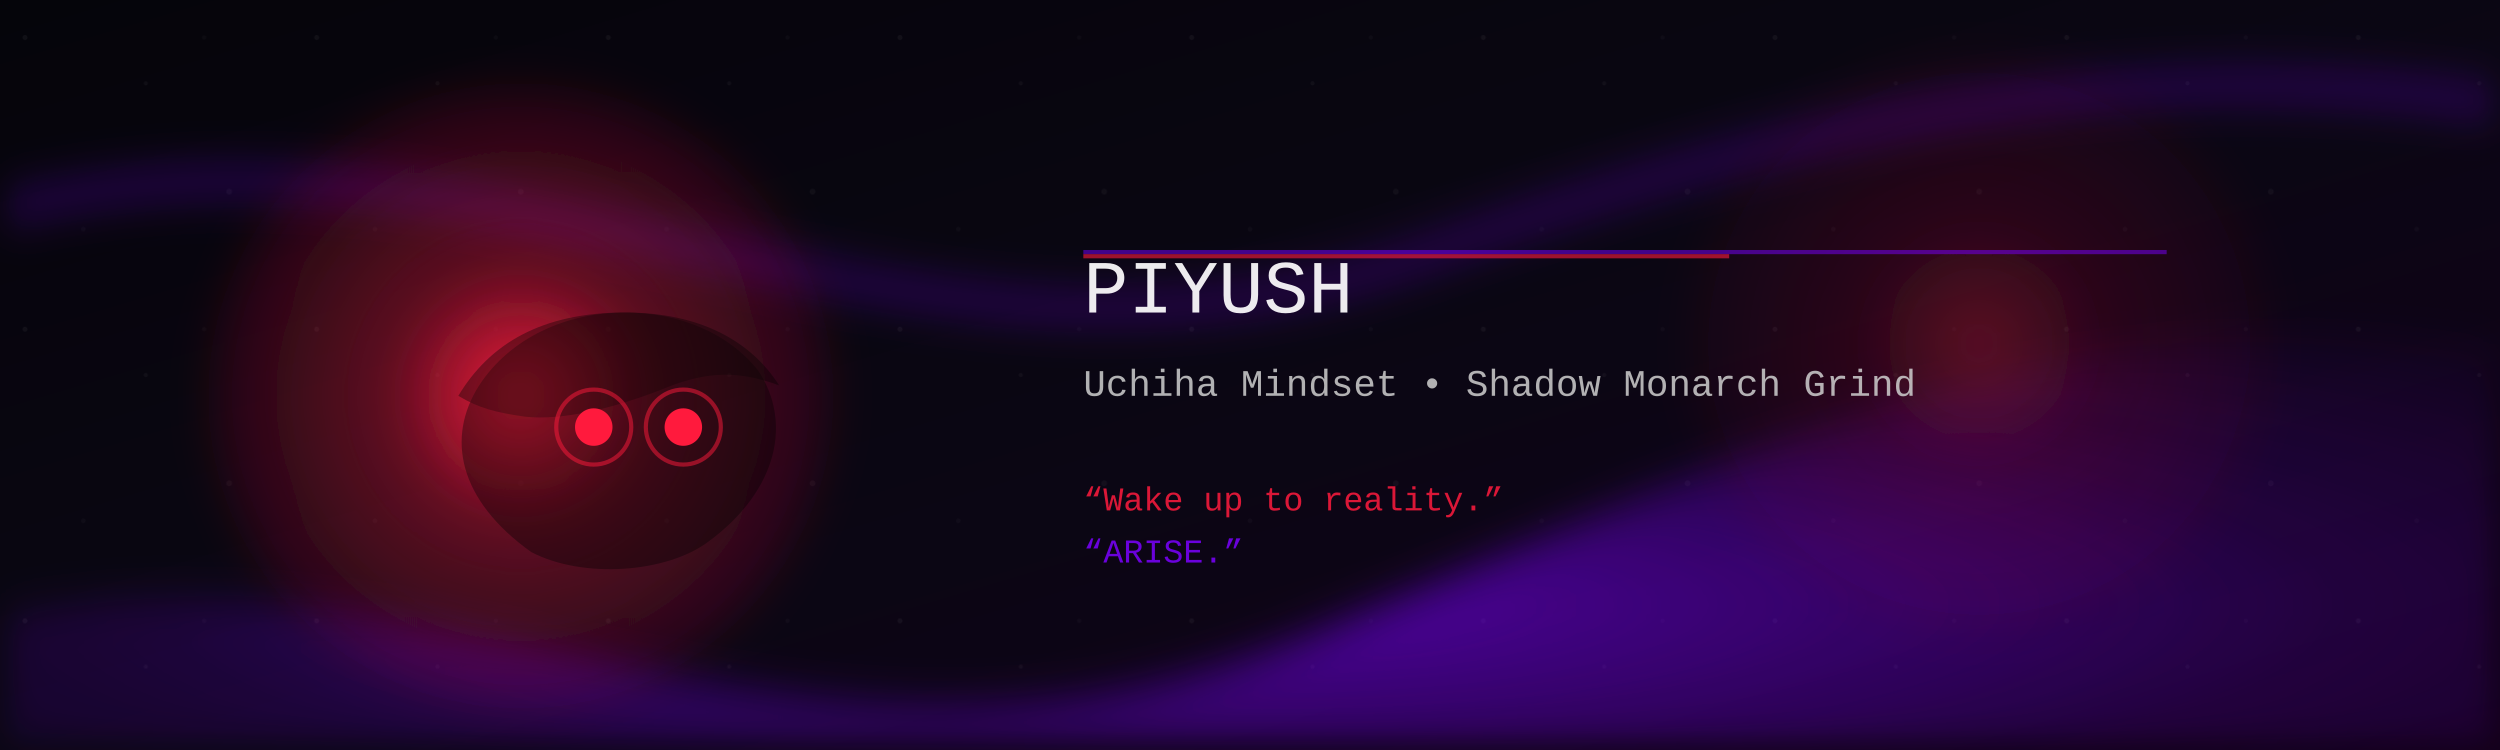
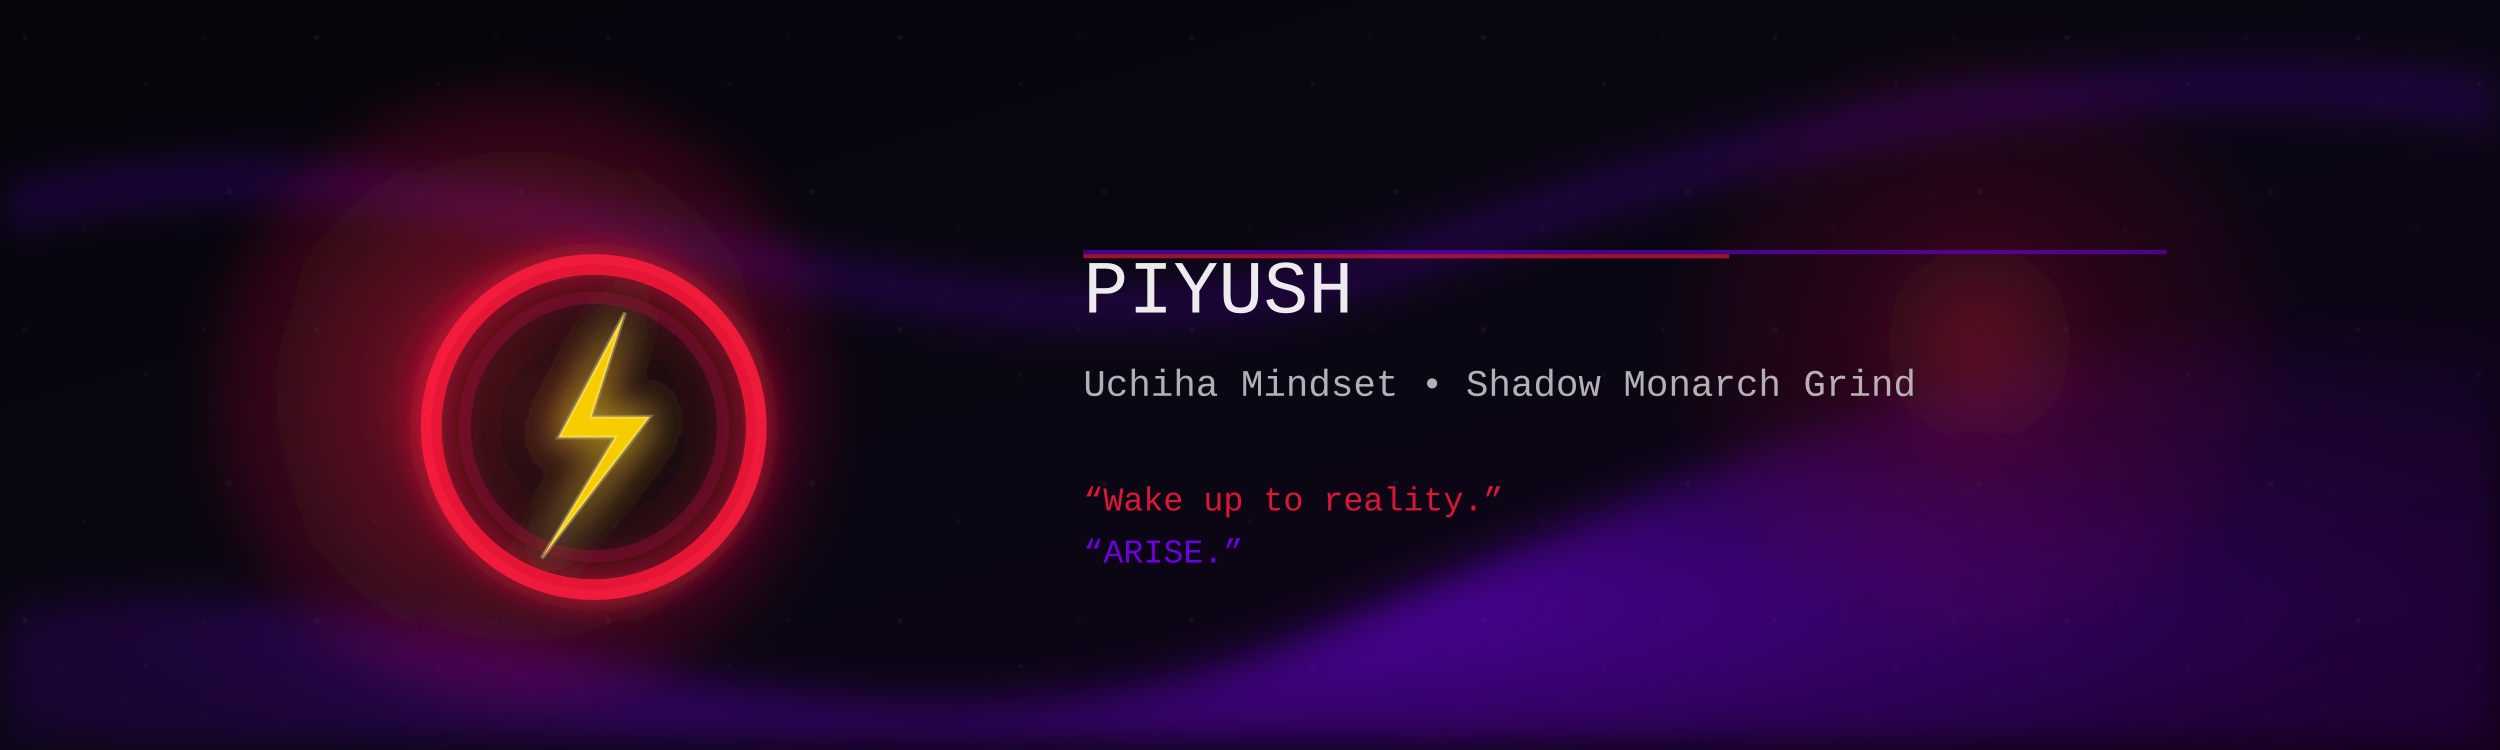
<svg xmlns="http://www.w3.org/2000/svg" width="1200" height="360" viewBox="0 0 1200 360">
  <defs>
    <linearGradient id="bg" x1="0" y1="0" x2="1" y2="1">
      <stop offset="0" stop-color="#05050a" />
      <stop offset="0.55" stop-color="#0b0614" />
      <stop offset="1" stop-color="#120018" />
    </linearGradient>
    <radialGradient id="glowRed" cx="50%" cy="50%" r="60%">
      <stop offset="0" stop-color="#ff1a3d" stop-opacity="0.95" />
      <stop offset="0.35" stop-color="#ff1a3d" stop-opacity="0.35" />
      <stop offset="1" stop-color="#ff1a3d" stop-opacity="0" />
    </radialGradient>
    <radialGradient id="glowPurple" cx="50%" cy="50%" r="70%">
      <stop offset="0" stop-color="#7a00ff" stop-opacity="0.65" />
      <stop offset="0.55" stop-color="#7a00ff" stop-opacity="0.18" />
      <stop offset="1" stop-color="#7a00ff" stop-opacity="0" />
    </radialGradient>
    <filter id="soft" x="-20%" y="-20%" width="140%" height="140%">
      <feGaussianBlur stdDeviation="10" />
    </filter>
+     <filter id="flashGlow" x="-40%" y="-40%" width="180%" height="180%">
+       <feGaussianBlur stdDeviation="8" result="b" />
+       <feMerge>
+         <feMergeNode in="b" />
+         <feMergeNode in="SourceGraphic" />
+       </feMerge>
+     </filter>
    <pattern id="grain" width="140" height="140" patternUnits="userSpaceOnUse">
      <circle cx="12" cy="18" r="1.2" fill="#ffffff" opacity="0.05" />
      <circle cx="70" cy="40" r="1.0" fill="#ffffff" opacity="0.04" />
      <circle cx="110" cy="92" r="1.4" fill="#ffffff" opacity="0.04" />
      <circle cx="40" cy="110" r="1.1" fill="#ffffff" opacity="0.03" />
      <circle cx="98" cy="18" r="1.0" fill="#ffffff" opacity="0.03" />
    </pattern>
  </defs>
  <rect width="1200" height="360" fill="url(#bg)" />
  <rect width="1200" height="360" fill="url(#grain)" opacity="0.9" />
  <g opacity="0.9" filter="url(#soft)">
    <path d="M-80,320 C180,210 360,420 640,300 C860,210 1010,120 1280,180 L1280,420 L-80,420 Z" fill="url(#glowPurple)" />
    <path d="M-60,120 C220,10 420,220 690,120 C900,45 1060,20 1260,60" fill="none" stroke="#7a00ff" stroke-opacity="0.28" stroke-width="16" />
  </g>
  <g filter="url(#soft)">
    <circle cx="250" cy="190" r="150" fill="url(#glowRed)" />
    <circle cx="950" cy="165" r="140" fill="url(#glowRed)" opacity="0.35" />
  </g>
-   <g opacity="0.65">
-     <path d="M255,265 C220,240 214,210 230,185 C245,162 272,150 300,150              C326,150 350,160 364,178 C380,202 374,235 340,260              C320,275 280,278 255,265 Z" fill="#000000" opacity="0.55" />
-     <path d="M220,190 C235,165 260,150 300,150 C335,150 360,163 374,185              C355,178 340,178 320,186 C295,196 270,202 252,200              C238,198 230,196 220,190 Z" fill="#000000" opacity="0.55" />
-   </g>
-   <g>
-     <circle cx="285" cy="205" r="9" fill="#ff1a3d" />
-     <circle cx="328" cy="205" r="9" fill="#ff1a3d" />
-     <circle cx="285" cy="205" r="18" fill="none" stroke="#ff1a3d" stroke-opacity="0.5" stroke-width="2" />
-     <circle cx="328" cy="205" r="18" fill="none" stroke="#ff1a3d" stroke-opacity="0.5" stroke-width="2" />
+   <g filter="url(#flashGlow)">
+     <circle cx="285" cy="205" r="78" fill="#0b0b10" opacity="0.55" />
+     <circle cx="285" cy="205" r="78" fill="none" stroke="#ff1a3d" stroke-opacity="0.85" stroke-width="10" />
+     <circle cx="285" cy="205" r="62" fill="none" stroke="#ff1a3d" stroke-opacity="0.25" stroke-width="6" />
+     <path d="M300 150              L268 210              L295 210              L260 268              L312 200              L284 200              Z" fill="#ffd400" opacity="0.95" />
+     <path d="M300 150              L268 210              L295 210              L260 268              L312 200              L284 200              Z" fill="none" stroke="#fff2a8" stroke-opacity="0.35" stroke-width="2" />
  </g>
  <g font-family="ui-monospace, SFMono-Regular, Menlo, Monaco, Consolas, 'Liberation Mono', 'Courier New', monospace">
    <text x="520" y="150" font-size="36" fill="#ffffff" opacity="0.92">PIYUSH</text>
    <text x="520" y="190" font-size="18" fill="#cfcfcf" opacity="0.85">Uchiha Mindset • Shadow Monarch Grind</text>
    <text x="520" y="245" font-size="16" fill="#ff1a3d" opacity="0.85">“Wake up to reality.”</text>
    <text x="520" y="270" font-size="16" fill="#7a00ff" opacity="0.85">“ARISE.”</text>
  </g>
  <rect x="520" y="120" width="520" height="2" fill="#7a00ff" opacity="0.5" />
  <rect x="520" y="122" width="310" height="2" fill="#ff1a3d" opacity="0.6" />
</svg>
